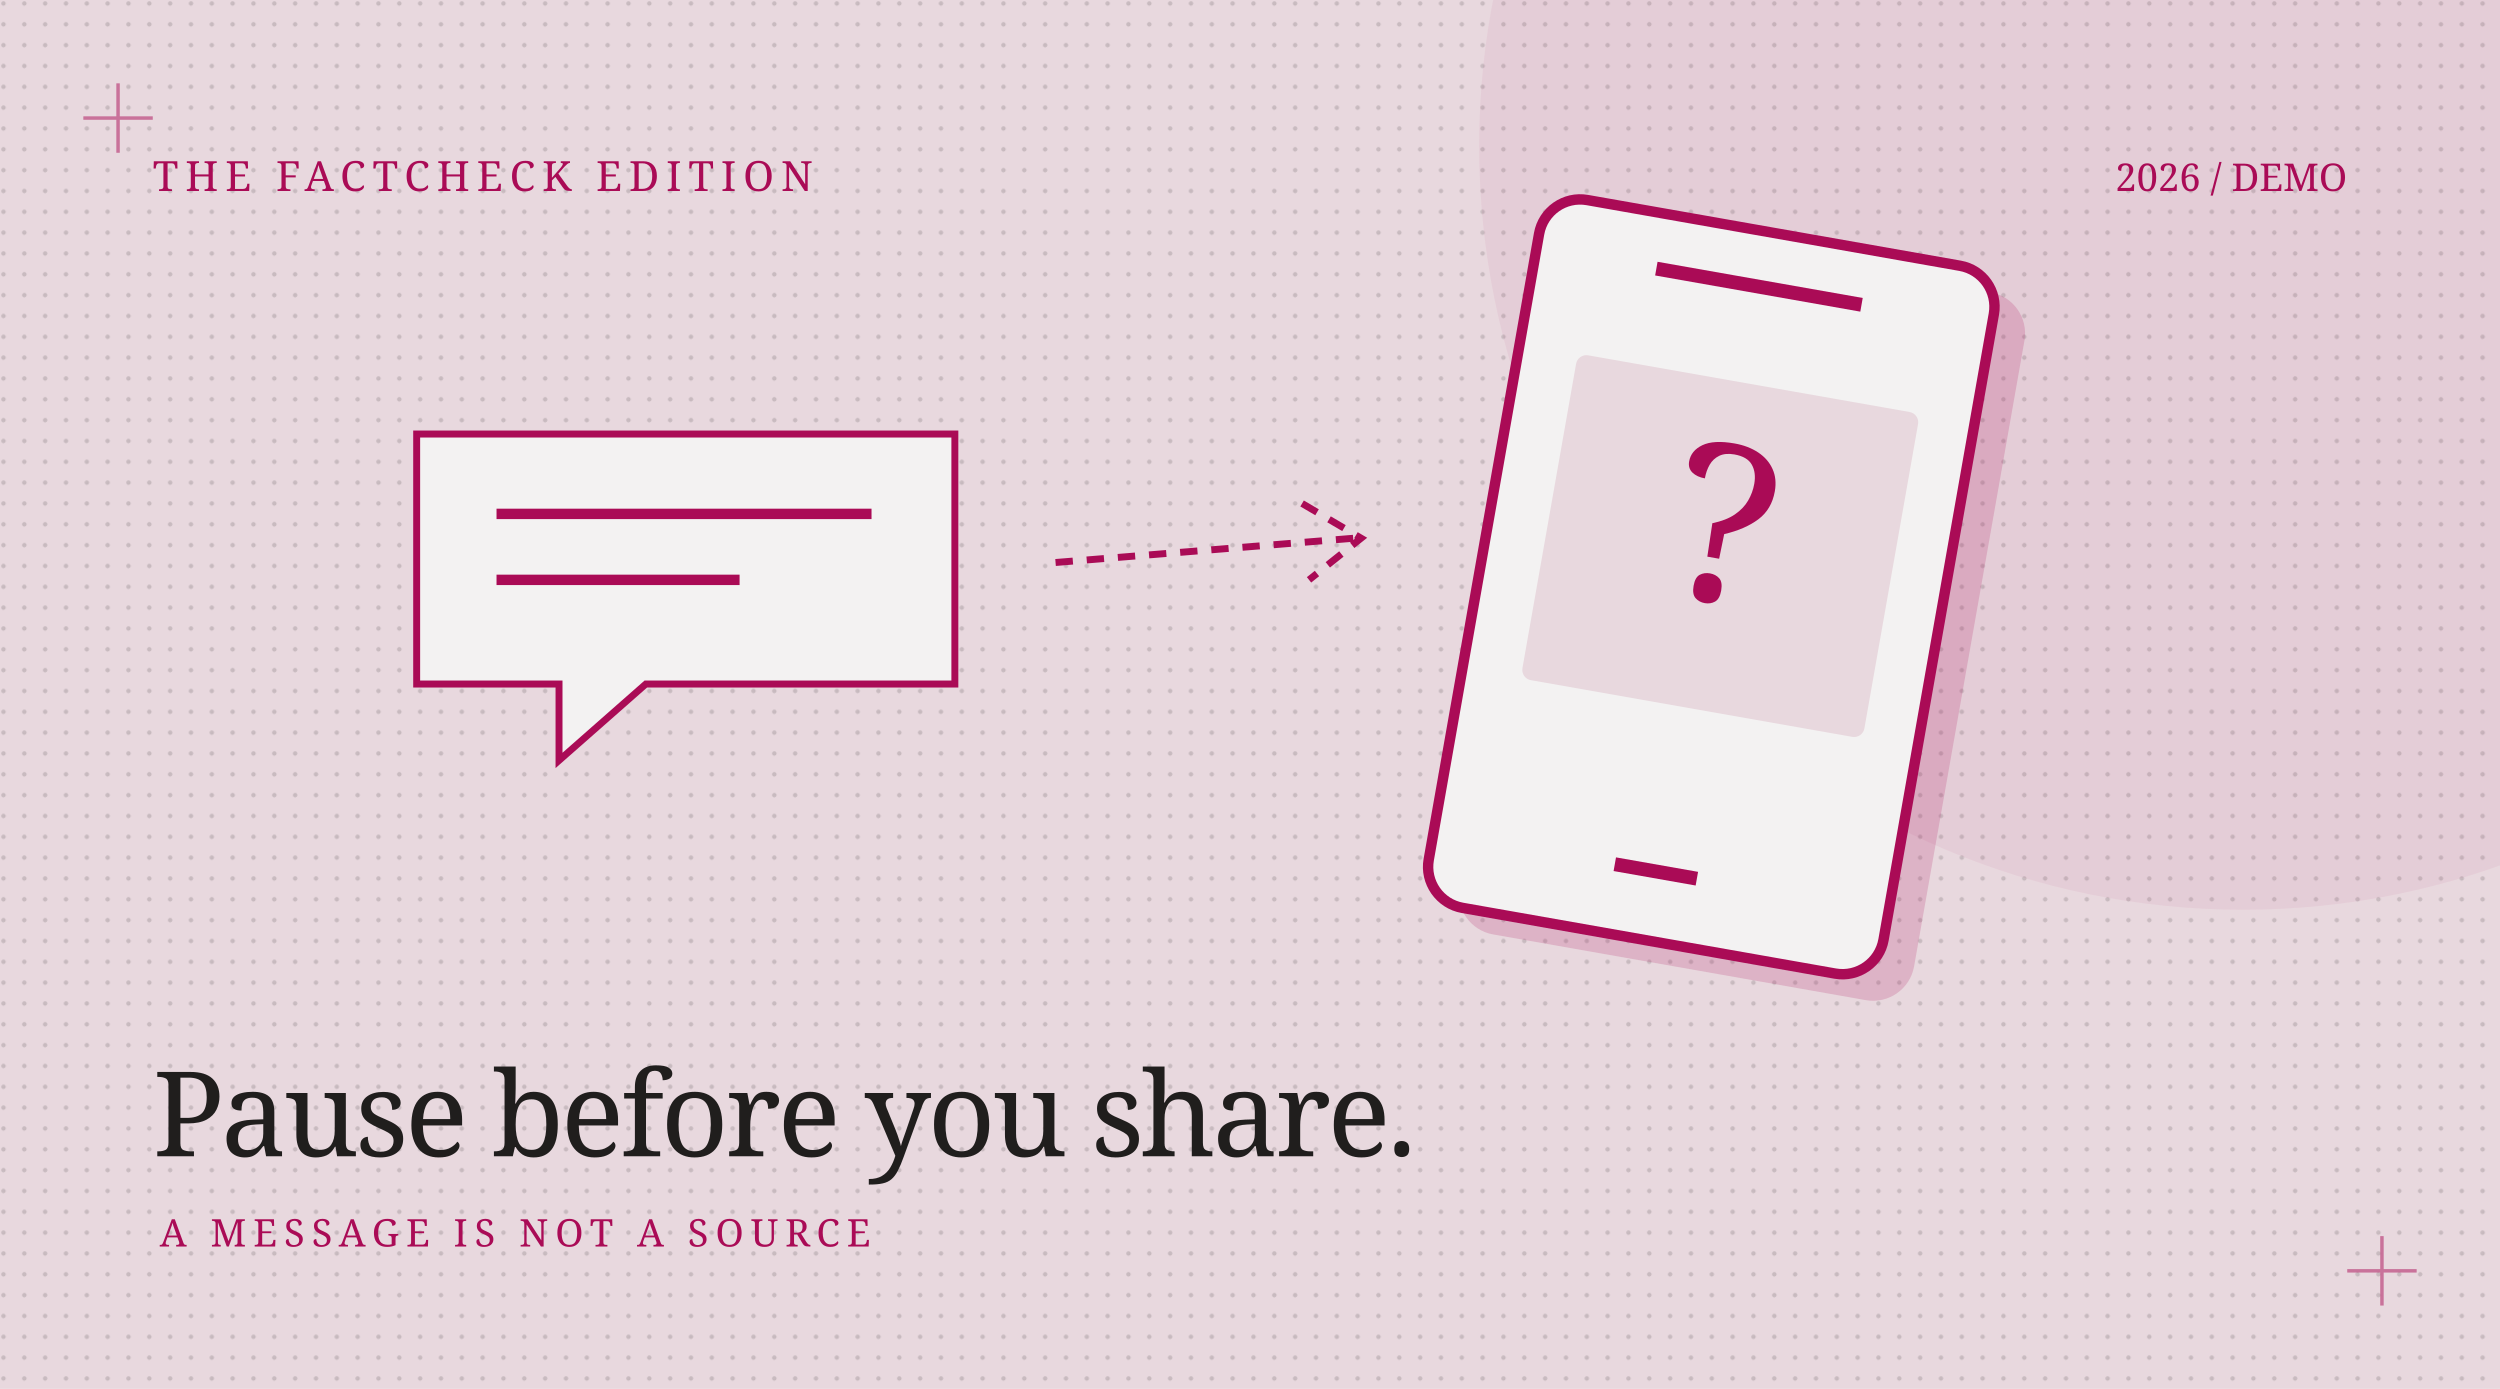
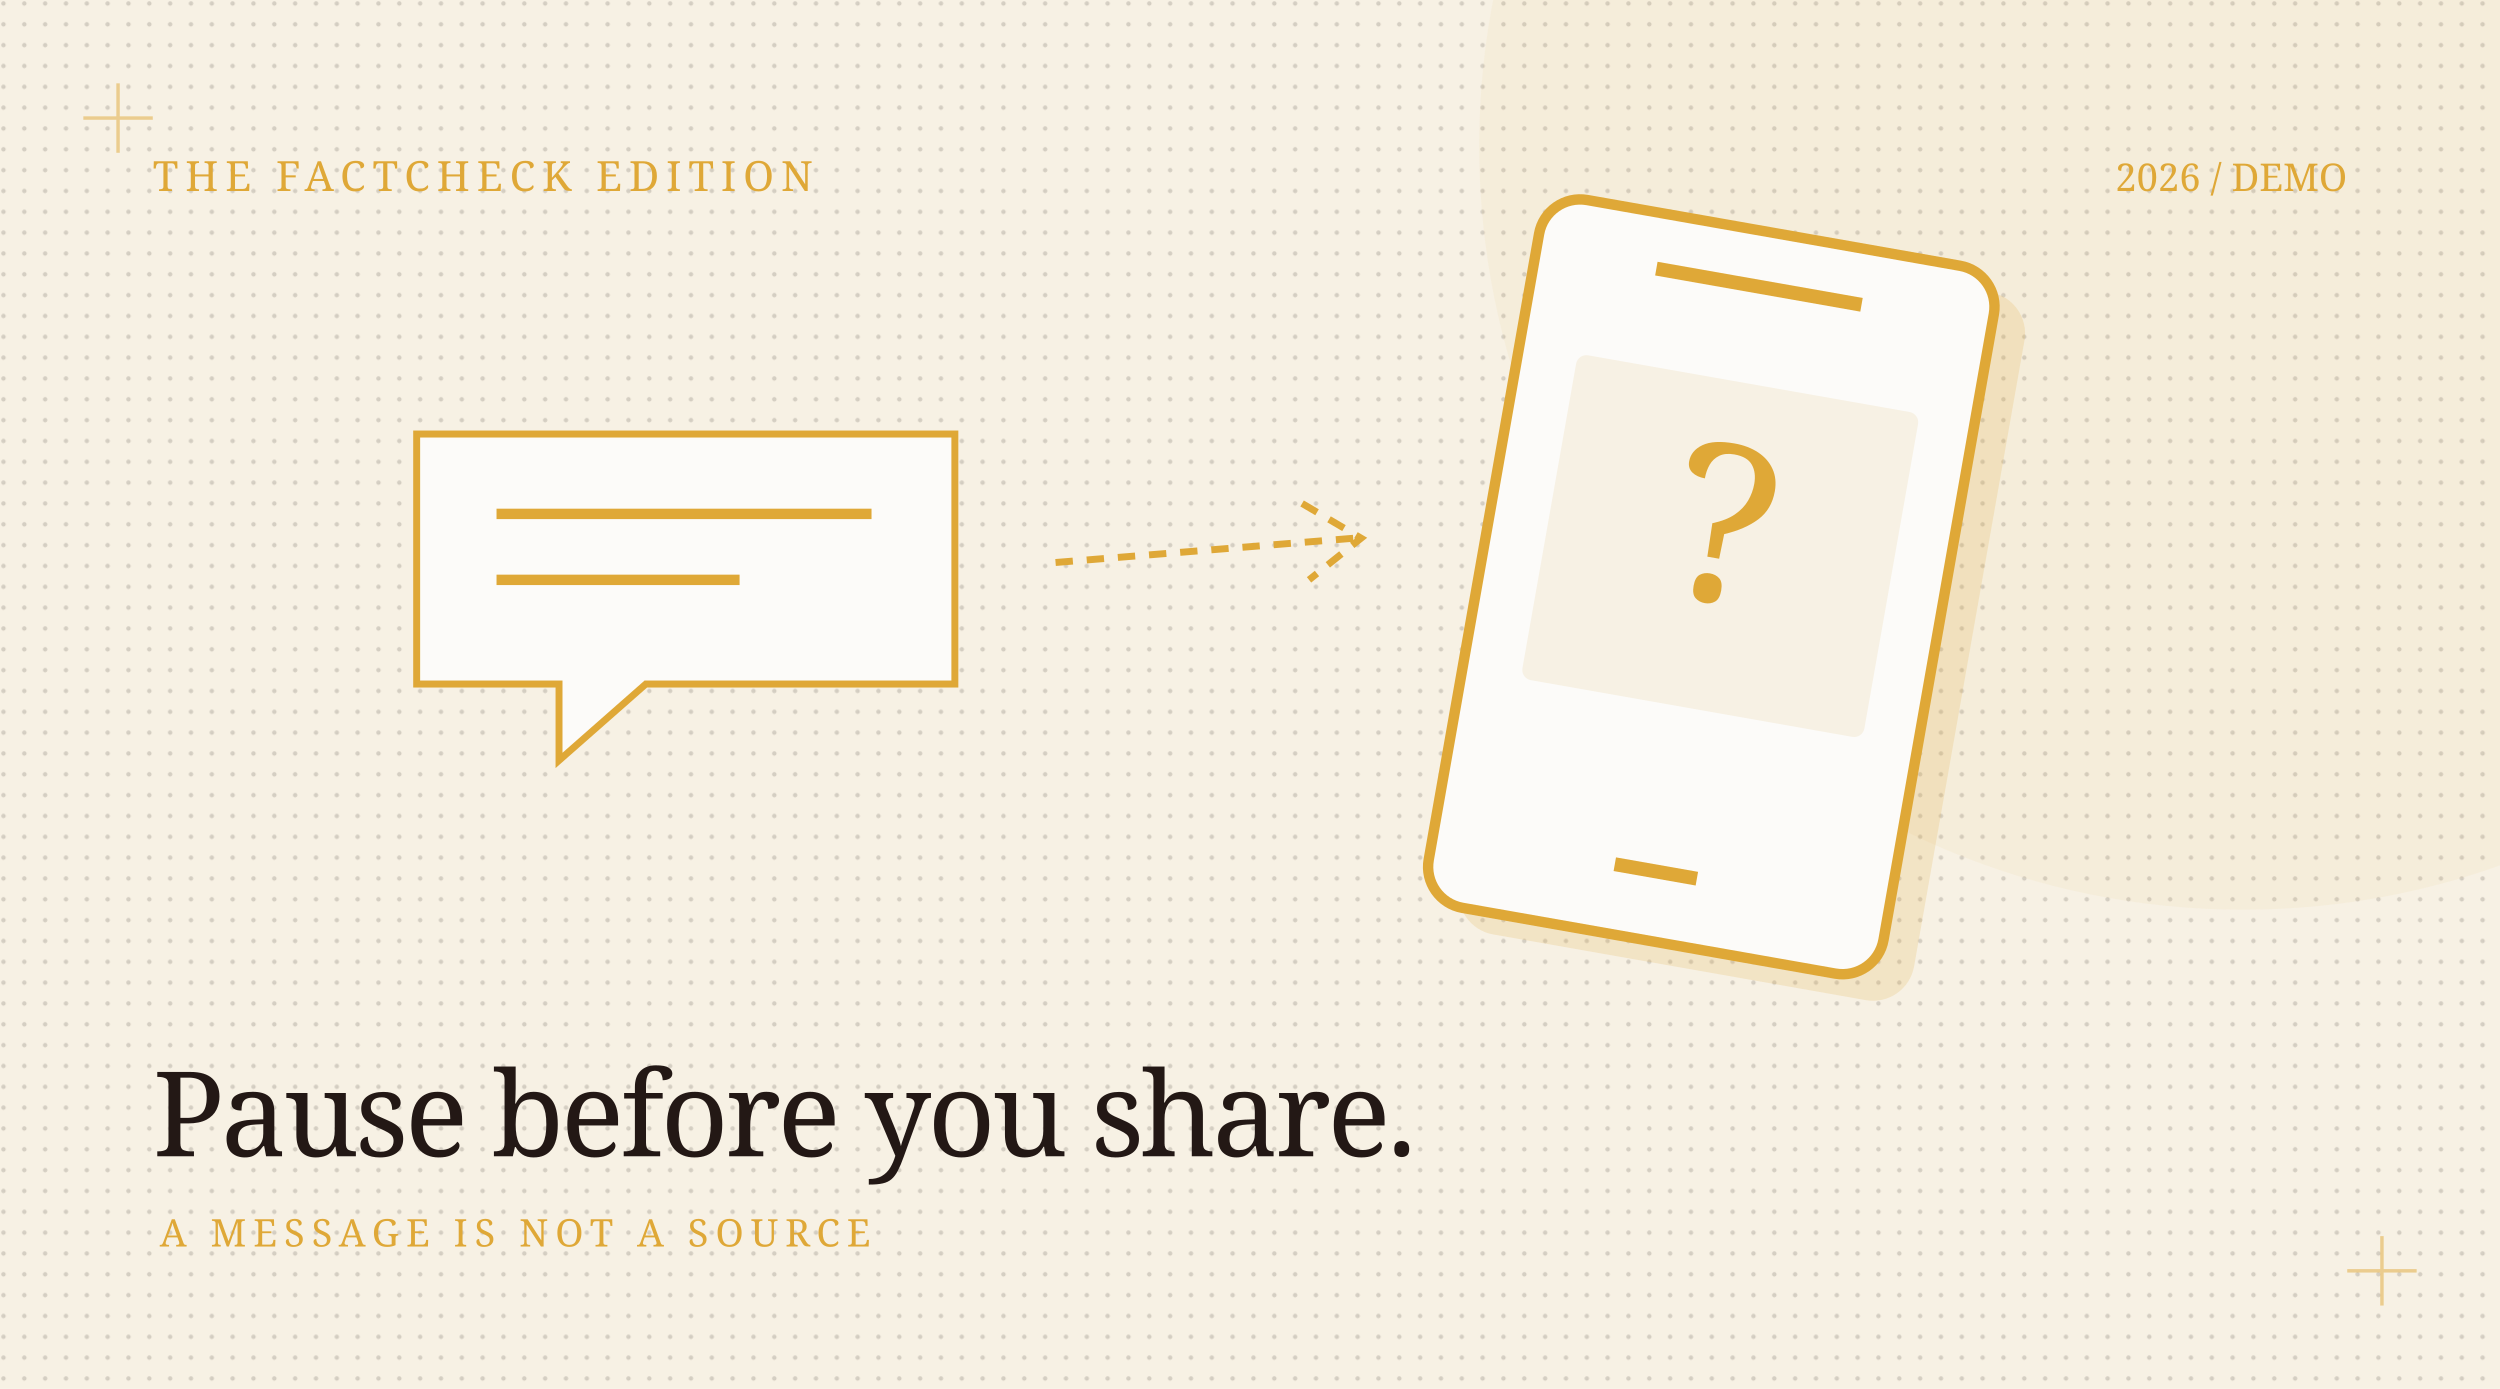
<svg xmlns="http://www.w3.org/2000/svg" viewBox="0 0 720 400" role="img" aria-labelledby="title">
  <defs>
    <pattern id="dots" width="6" height="6" patternUnits="userSpaceOnUse">
-       <circle cx="1" cy="1" r=".65" fill="#201e1d" opacity=".16" />
+       <circle cx="1" cy="1" r=".65" fill="#231815" opacity=".16" />
    </pattern>
  </defs>
-   <path fill="#e8d8de" d="M0 0h720v400H0z" />
+   <path fill="#f7f1e4" d="M0 0h720v400H0z" />
  <path fill="url(#dots)" d="M0 0h720v400H0z" />
-   <circle cx="646" cy="42" r="220" fill="#aa0b56" opacity=".055" />
-   <g stroke="#aa0b56" stroke-width="1" opacity=".5">
+   <circle cx="646" cy="42" r="220" fill="#dfa837" opacity=".055" />
+   <g stroke="#dfa837" stroke-width="1" opacity=".5">
    <path d="M24 34h20m-10-10v20M676 366h20m-10-10v20" />
  </g>
-   <text x="44" y="55" fill="#aa0b56" font-family="Georgia,serif" font-size="12" letter-spacing="2">THE FACTCHECK EDITION</text>
+   <text x="44" y="55" fill="#dfa837" font-family="Georgia,serif" font-size="12" letter-spacing="2">THE FACTCHECK EDITION</text>
  <g transform="translate(435 72) rotate(10 60 105)">
-     <rect x="0" y="0" width="133" height="207" rx="12" fill="#aa0b56" opacity=".18" />
-     <rect x="-10" y="-6" width="133" height="207" rx="12" fill="#f3f2f2" stroke="#aa0b56" stroke-width="3" />
-     <path d="M25 10h60M43 181h24" stroke="#aa0b56" stroke-width="4" />
-     <rect x="7" y="38" width="100" height="95" rx="3" fill="#e8d8de" />
-     <text x="57" y="102" text-anchor="middle" fill="#aa0b56" font-family="Georgia,serif" font-size="64">?</text>
+     <rect x="0" y="0" width="133" height="207" rx="12" fill="#dfa837" opacity=".18" />
+     <rect x="-10" y="-6" width="133" height="207" rx="12" fill="#fcfbf9" stroke="#dfa837" stroke-width="3" />
+     <path d="M25 10h60M43 181h24" stroke="#dfa837" stroke-width="4" />
+     <rect x="7" y="38" width="100" height="95" rx="3" fill="#f7f1e4" />
+     <text x="57" y="102" text-anchor="middle" fill="#dfa837" font-family="Georgia,serif" font-size="64">?</text>
  </g>
-   <path d="M120 125h155v72h-89l-25 22v-22h-41Z" fill="#f3f2f2" stroke="#aa0b56" stroke-width="2" />
-   <path d="M143 148h108M143 167h70" stroke="#aa0b56" stroke-width="3" />
-   <path d="m304 162 86-7m-15-10 17 10-15 12" fill="none" stroke="#aa0b56" stroke-width="2" stroke-dasharray="5 4" />
-   <text x="44" y="333" fill="#201e1d" font-family="Georgia,serif" font-size="34" letter-spacing="-1">Pause before you share.</text>
-   <text x="46" y="359" fill="#aa0b56" font-family="Georgia,serif" font-size="11" letter-spacing="2">A MESSAGE IS NOT A SOURCE</text>
-   <text x="676" y="55" text-anchor="end" fill="#aa0b56" font-family="Georgia,serif" font-size="11">2026 / DEMO</text>
+   <path d="M120 125h155v72h-89l-25 22v-22h-41Z" fill="#fcfbf9" stroke="#dfa837" stroke-width="2" />
+   <path d="M143 148h108M143 167h70" stroke="#dfa837" stroke-width="3" />
+   <path d="m304 162 86-7m-15-10 17 10-15 12" fill="none" stroke="#dfa837" stroke-width="2" stroke-dasharray="5 4" />
+   <text x="44" y="333" fill="#231815" font-family="Georgia,serif" font-size="34" letter-spacing="-1">Pause before you share.</text>
+   <text x="46" y="359" fill="#dfa837" font-family="Georgia,serif" font-size="11" letter-spacing="2">A MESSAGE IS NOT A SOURCE</text>
+   <text x="676" y="55" text-anchor="end" fill="#dfa837" font-family="Georgia,serif" font-size="11">2026 / DEMO</text>
</svg>
